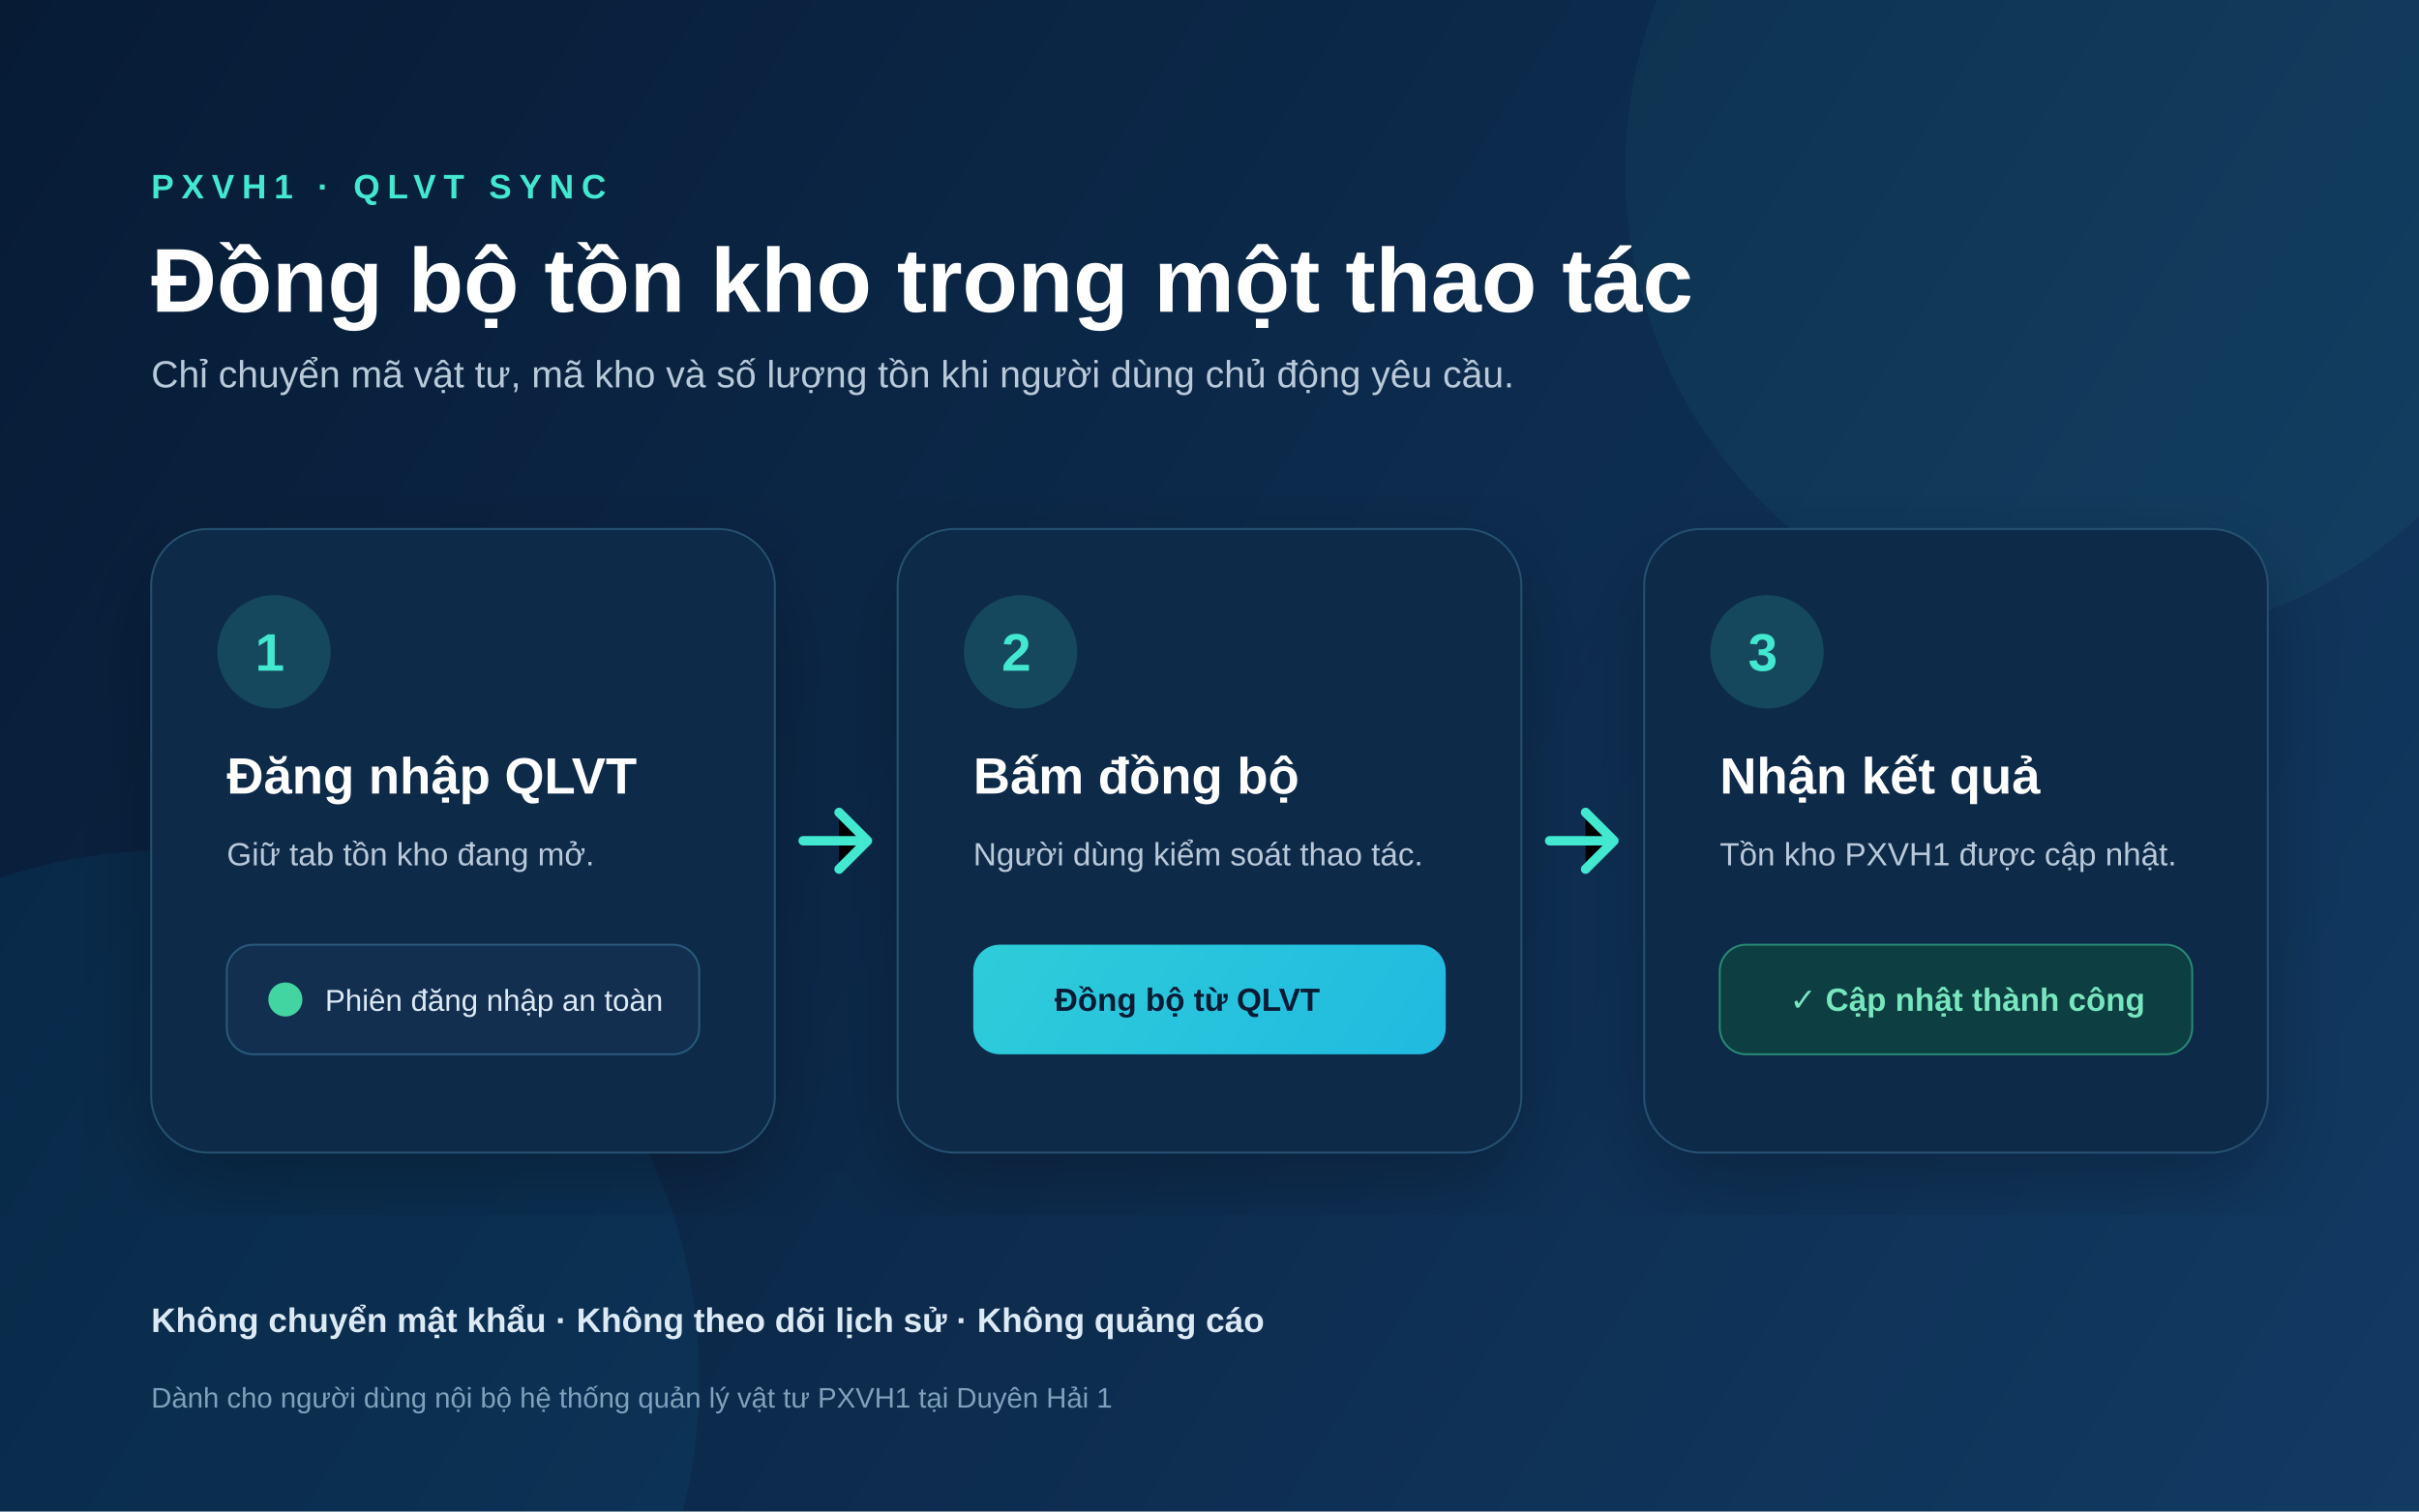
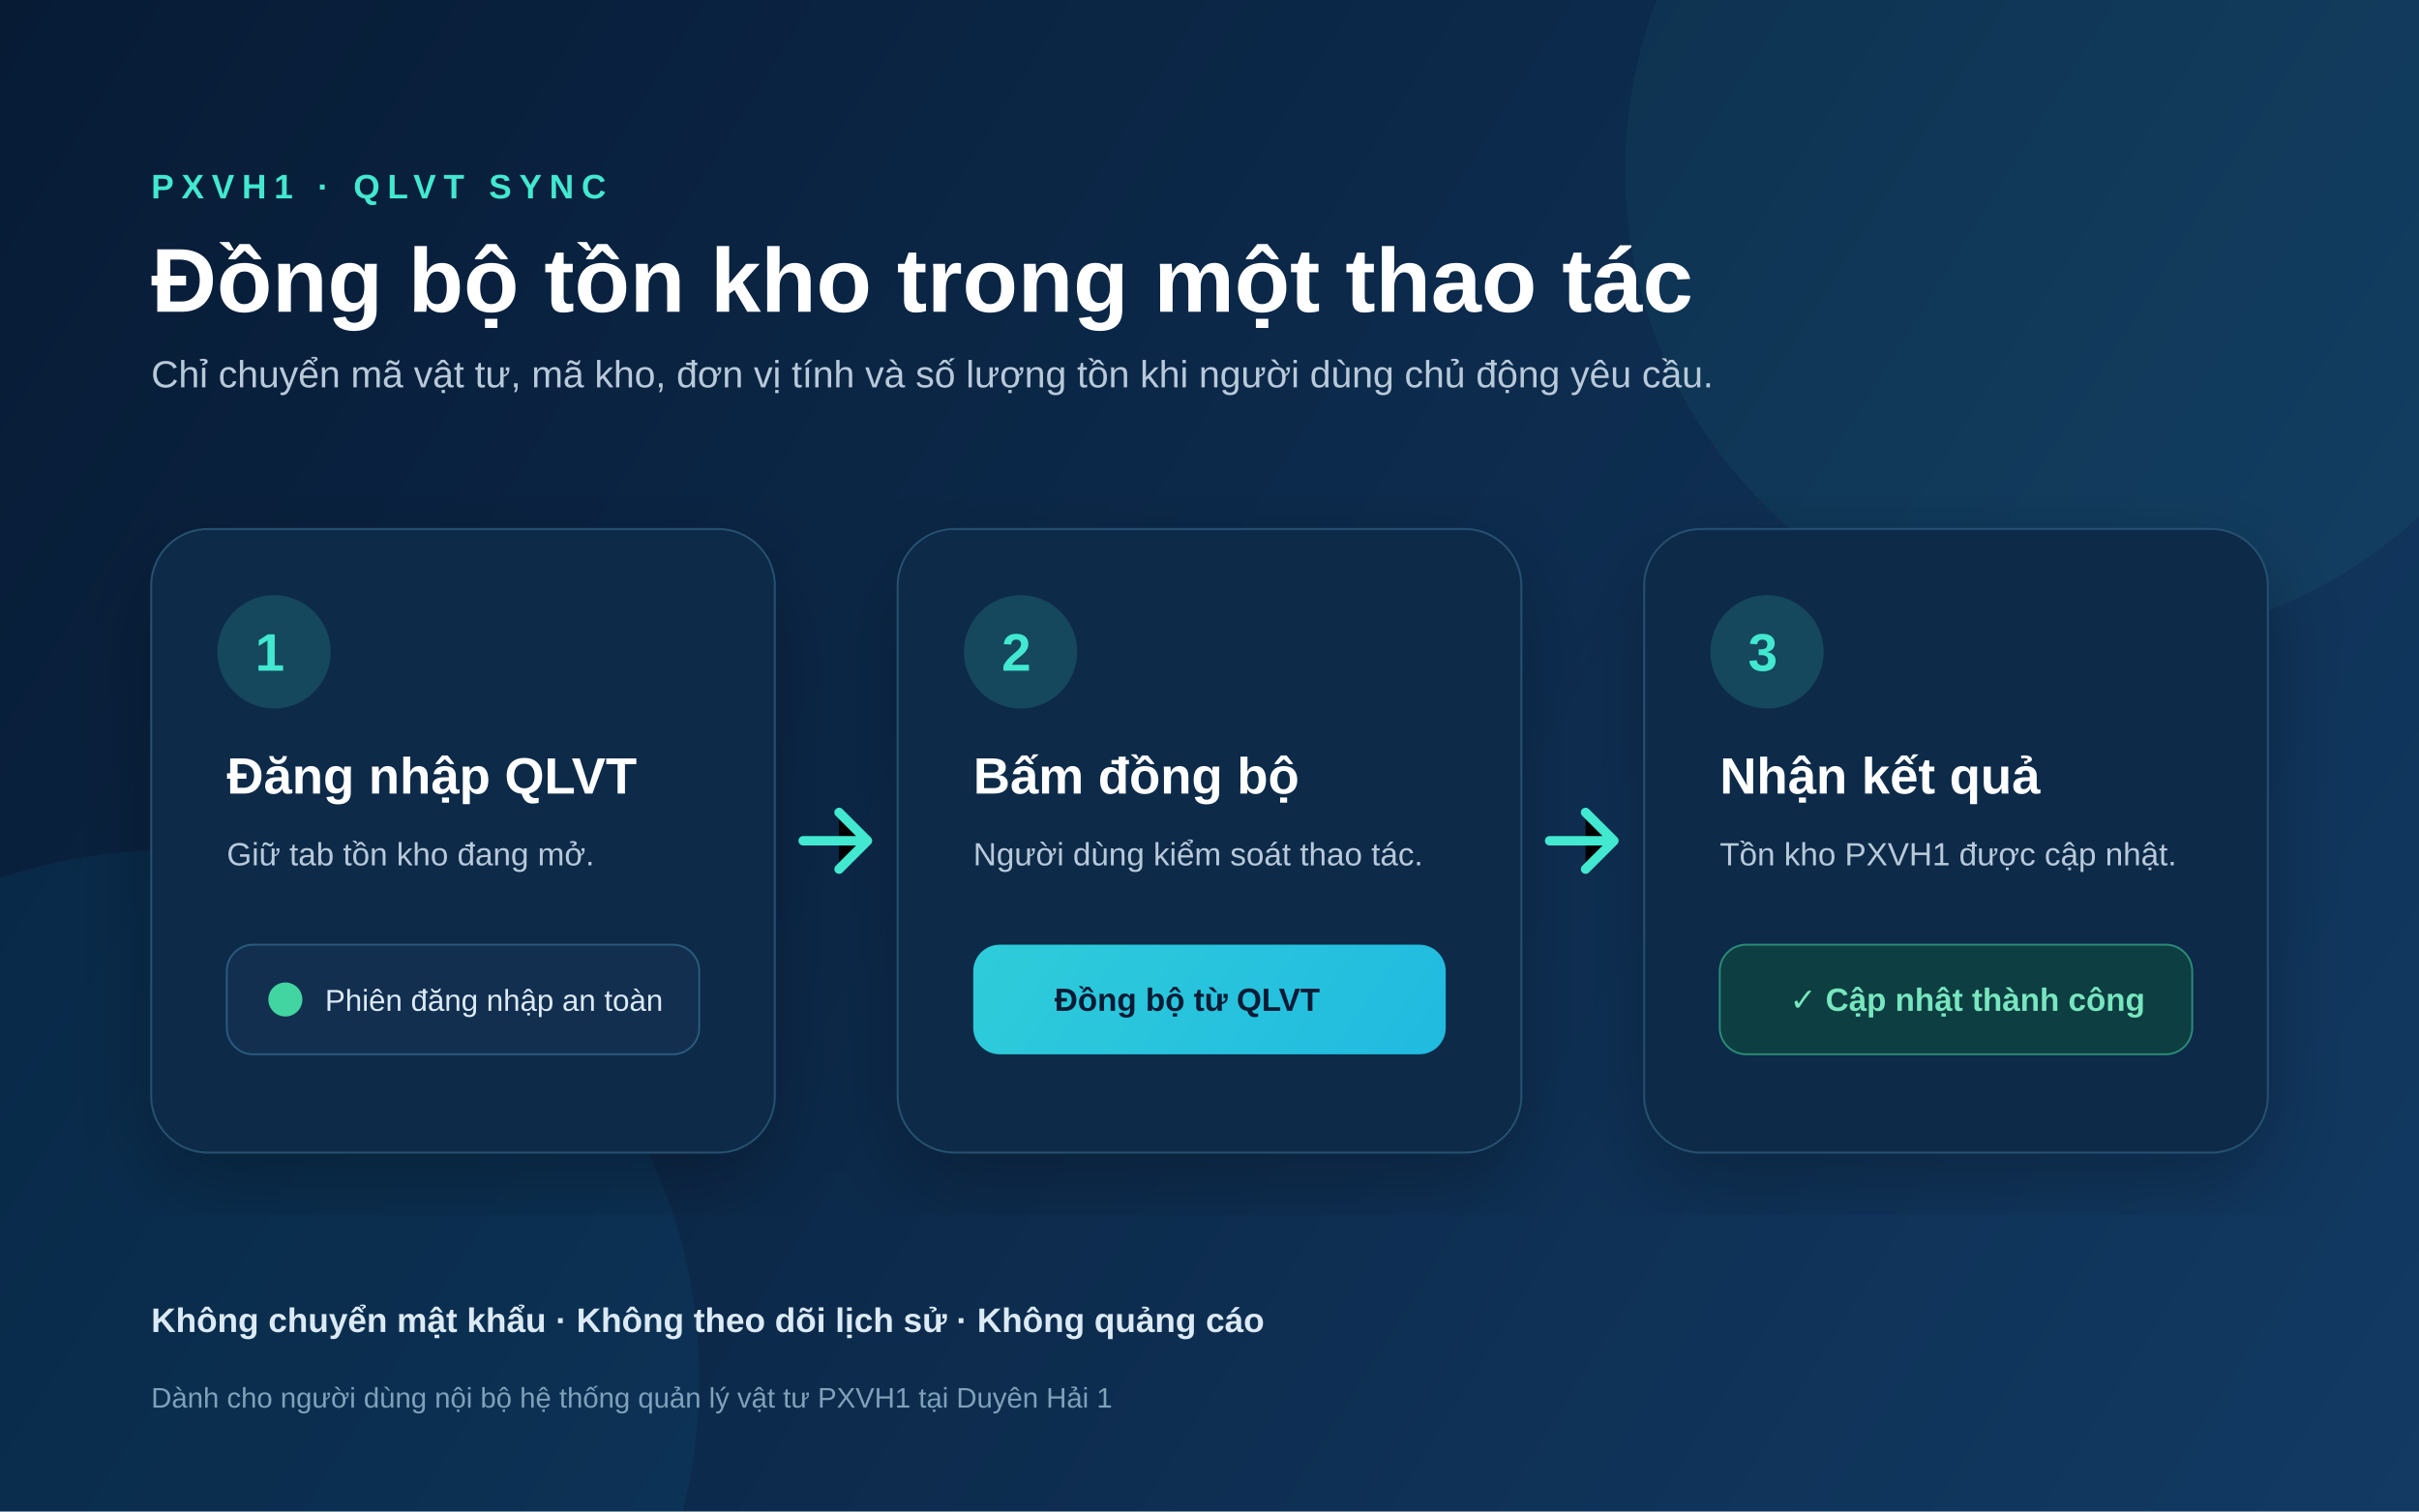
<svg xmlns="http://www.w3.org/2000/svg" width="1280" height="800" viewBox="0 0 1280 800">
  <defs>
    <linearGradient id="bg" x1="0" y1="0" x2="1280" y2="800" gradientUnits="userSpaceOnUse">
      <stop stop-color="#071B35" />
      <stop offset="1" stop-color="#123A63" />
    </linearGradient>
    <linearGradient id="accent" x1="320" y1="180" x2="990" y2="650" gradientUnits="userSpaceOnUse">
      <stop stop-color="#42E8D0" />
      <stop offset="1" stop-color="#13A7E7" />
    </linearGradient>
    <filter id="shadow">
      <feDropShadow dx="0" dy="16" stdDeviation="22" flood-opacity=".26" />
    </filter>
  </defs>
  <rect width="1280" height="800" fill="url(#bg)" />
  <circle cx="1110" cy="90" r="250" fill="#42E8D0" opacity=".05" />
  <circle cx="90" cy="730" r="280" fill="#13A7E7" opacity=".07" />
  <text x="80" y="105" fill="#42E8D0" font-family="Arial, sans-serif" font-size="18" font-weight="700" letter-spacing="4">PXVH1 · QLVT SYNC</text>
  <text x="80" y="165" fill="white" font-family="Arial, sans-serif" font-size="48" font-weight="800">Đồng bộ tồn kho trong một thao tác</text>
-   <text x="80" y="205" fill="#B8C9D9" font-family="Arial, sans-serif" font-size="20">Chỉ chuyển mã vật tư, mã kho và số lượng tồn khi người dùng chủ động yêu cầu.</text>
+   <text x="80" y="205" fill="#B8C9D9" font-family="Arial, sans-serif" font-size="20">Chỉ chuyển mã vật tư, mã kho, đơn vị tính và số lượng tồn khi người dùng chủ động yêu cầu.</text>
  <g filter="url(#shadow)">
    <rect x="80" y="280" width="330" height="330" rx="30" fill="#0D2948" stroke="#275170" />
    <rect x="475" y="280" width="330" height="330" rx="30" fill="#0D2948" stroke="#275170" />
    <rect x="870" y="280" width="330" height="330" rx="30" fill="#0D2948" stroke="#275170" />
  </g>
  <circle cx="145" cy="345" r="30" fill="#42E8D0" opacity=".15" />
  <text x="135" y="355" fill="#42E8D0" font-family="Arial" font-size="28" font-weight="800">1</text>
  <text x="120" y="420" fill="white" font-family="Arial" font-size="27" font-weight="700">Đăng nhập QLVT</text>
  <text x="120" y="458" fill="#B8C9D9" font-family="Arial" font-size="17">Giữ tab tồn kho đang mở.</text>
  <rect x="120" y="500" width="250" height="58" rx="14" fill="#122F50" stroke="#2A5B7C" />
  <circle cx="151" cy="529" r="9" fill="#43D5A1" />
  <text x="172" y="535" fill="#DCEAF5" font-family="Arial" font-size="16">Phiên đăng nhập an toàn</text>
  <circle cx="540" cy="345" r="30" fill="#42E8D0" opacity=".15" />
  <text x="530" y="355" fill="#42E8D0" font-family="Arial" font-size="28" font-weight="800">2</text>
  <text x="515" y="420" fill="white" font-family="Arial" font-size="27" font-weight="700">Bấm đồng bộ</text>
  <text x="515" y="458" fill="#B8C9D9" font-family="Arial" font-size="17">Người dùng kiểm soát thao tác.</text>
  <rect x="515" y="500" width="250" height="58" rx="14" fill="url(#accent)" />
  <text x="558" y="535" fill="#071B35" font-family="Arial" font-size="17" font-weight="800">Đồng bộ từ QLVT</text>
  <circle cx="935" cy="345" r="30" fill="#42E8D0" opacity=".15" />
  <text x="925" y="355" fill="#42E8D0" font-family="Arial" font-size="28" font-weight="800">3</text>
  <text x="910" y="420" fill="white" font-family="Arial" font-size="27" font-weight="700">Nhận kết quả</text>
  <text x="910" y="458" fill="#B8C9D9" font-family="Arial" font-size="17">Tồn kho PXVH1 được cập nhật.</text>
  <rect x="910" y="500" width="250" height="58" rx="14" fill="#0D3E42" stroke="#2A8C76" />
  <text x="947" y="535" fill="#78E6BE" font-family="Arial" font-size="17" font-weight="700">✓ Cập nhật thành công</text>
  <path d="M425 445h34M444 430l15 15-15 15M820 445h34M839 430l15 15-15 15" stroke="#42E8D0" stroke-width="5" stroke-linecap="round" stroke-linejoin="round" />
  <text x="80" y="705" fill="#DCEAF5" font-family="Arial" font-size="18" font-weight="700">Không chuyển mật khẩu · Không theo dõi lịch sử · Không quảng cáo</text>
  <text x="80" y="745" fill="#7FA1BA" font-family="Arial" font-size="15">Dành cho người dùng nội bộ hệ thống quản lý vật tư PXVH1 tại Duyên Hải 1</text>
</svg>
